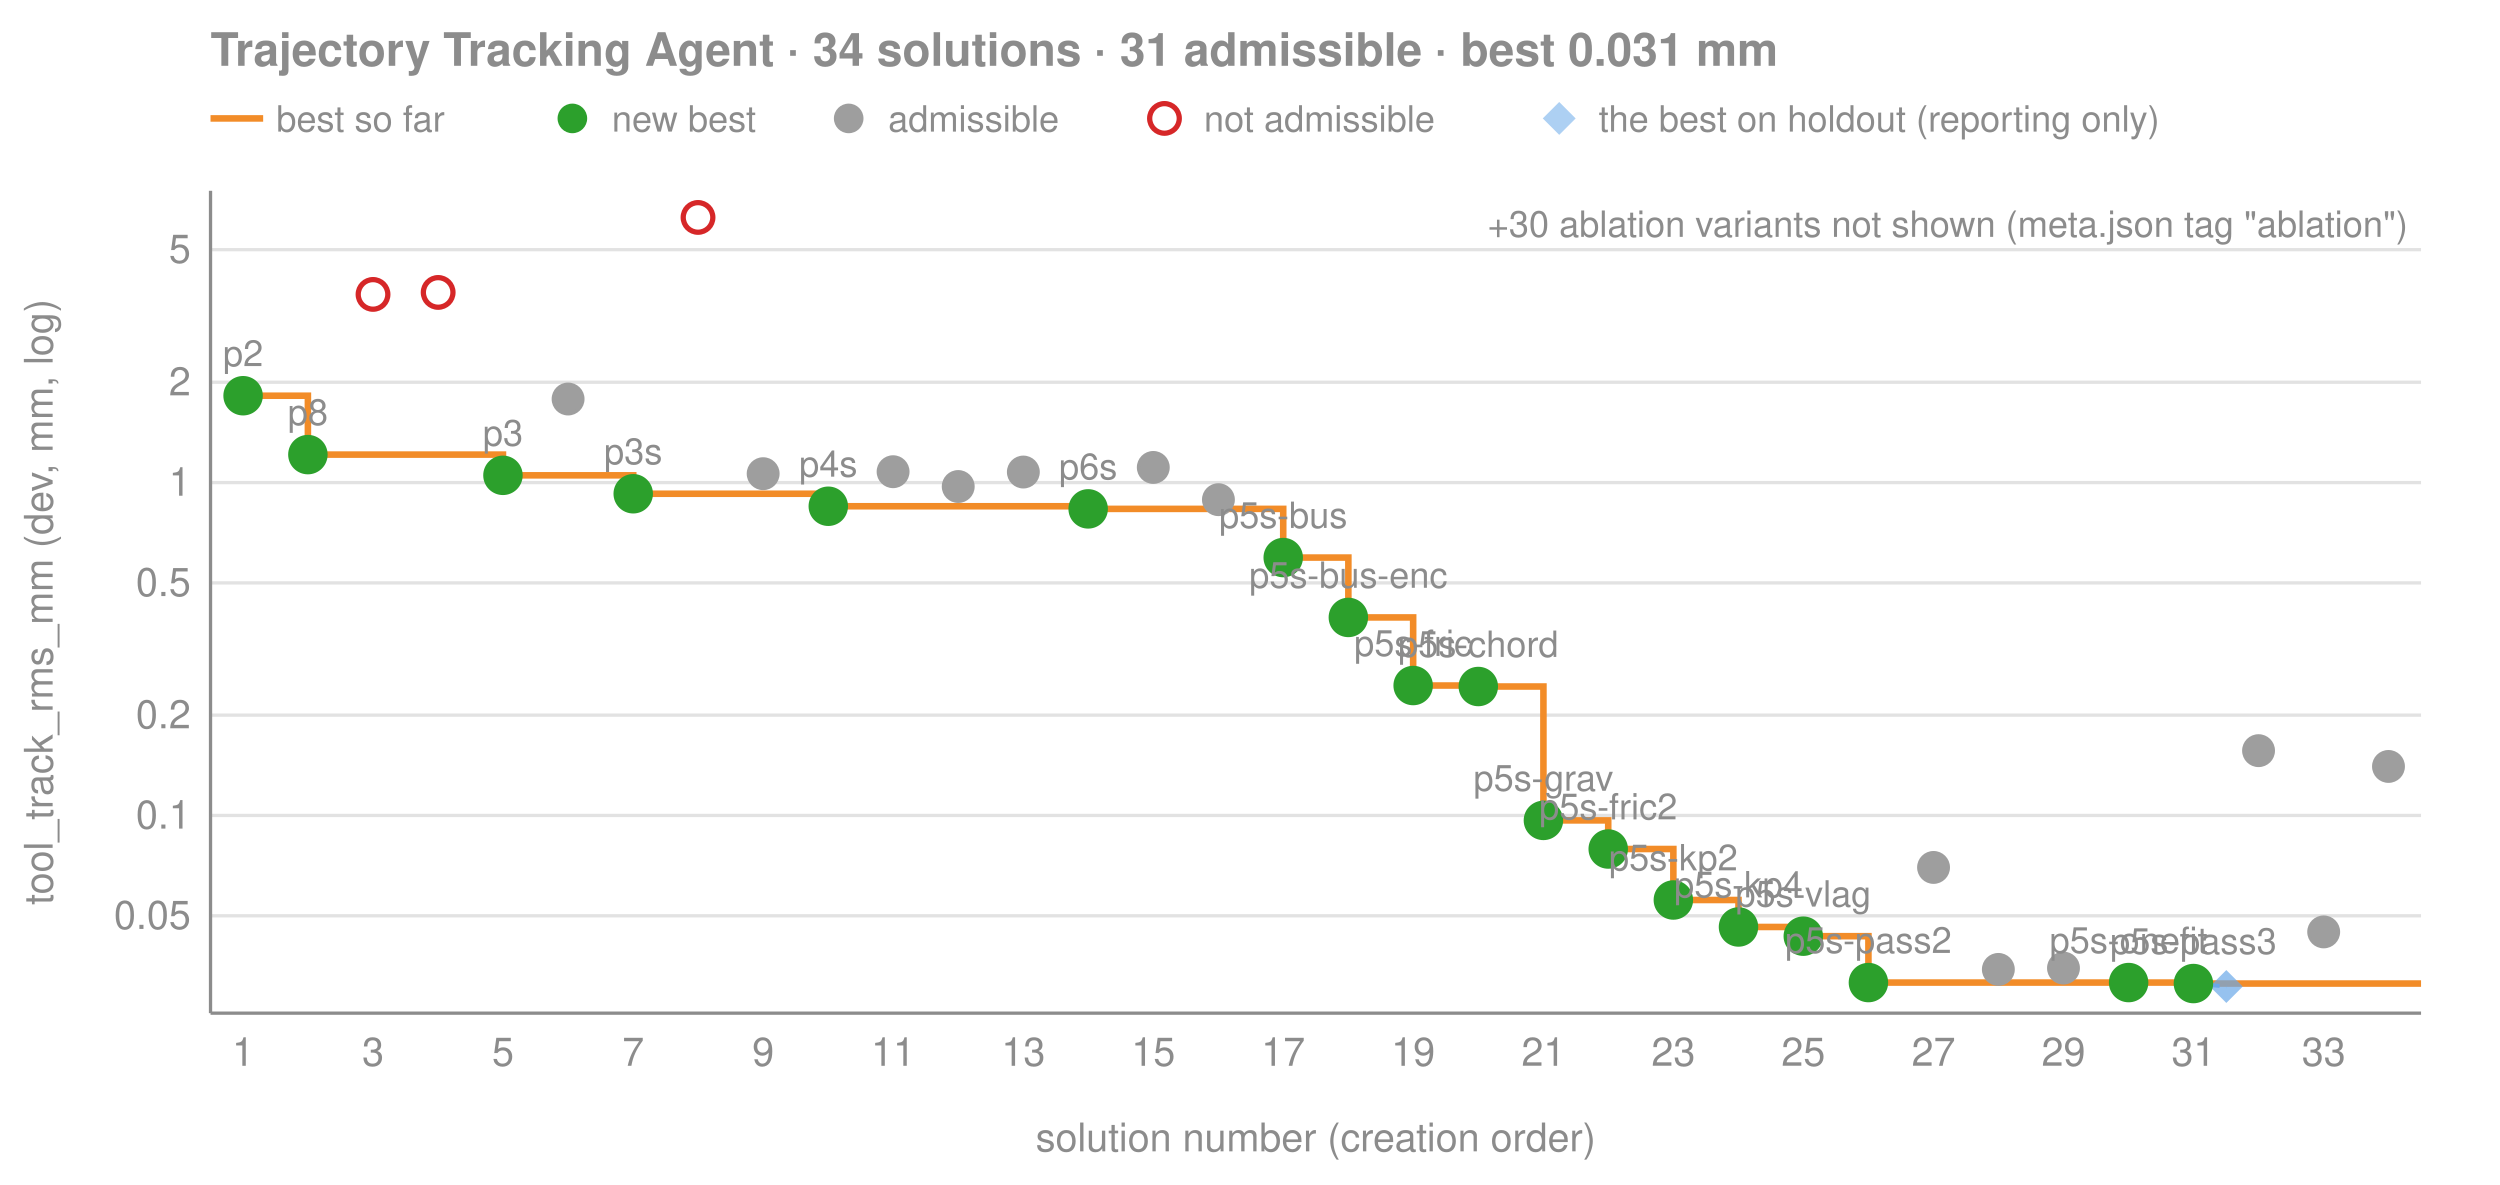
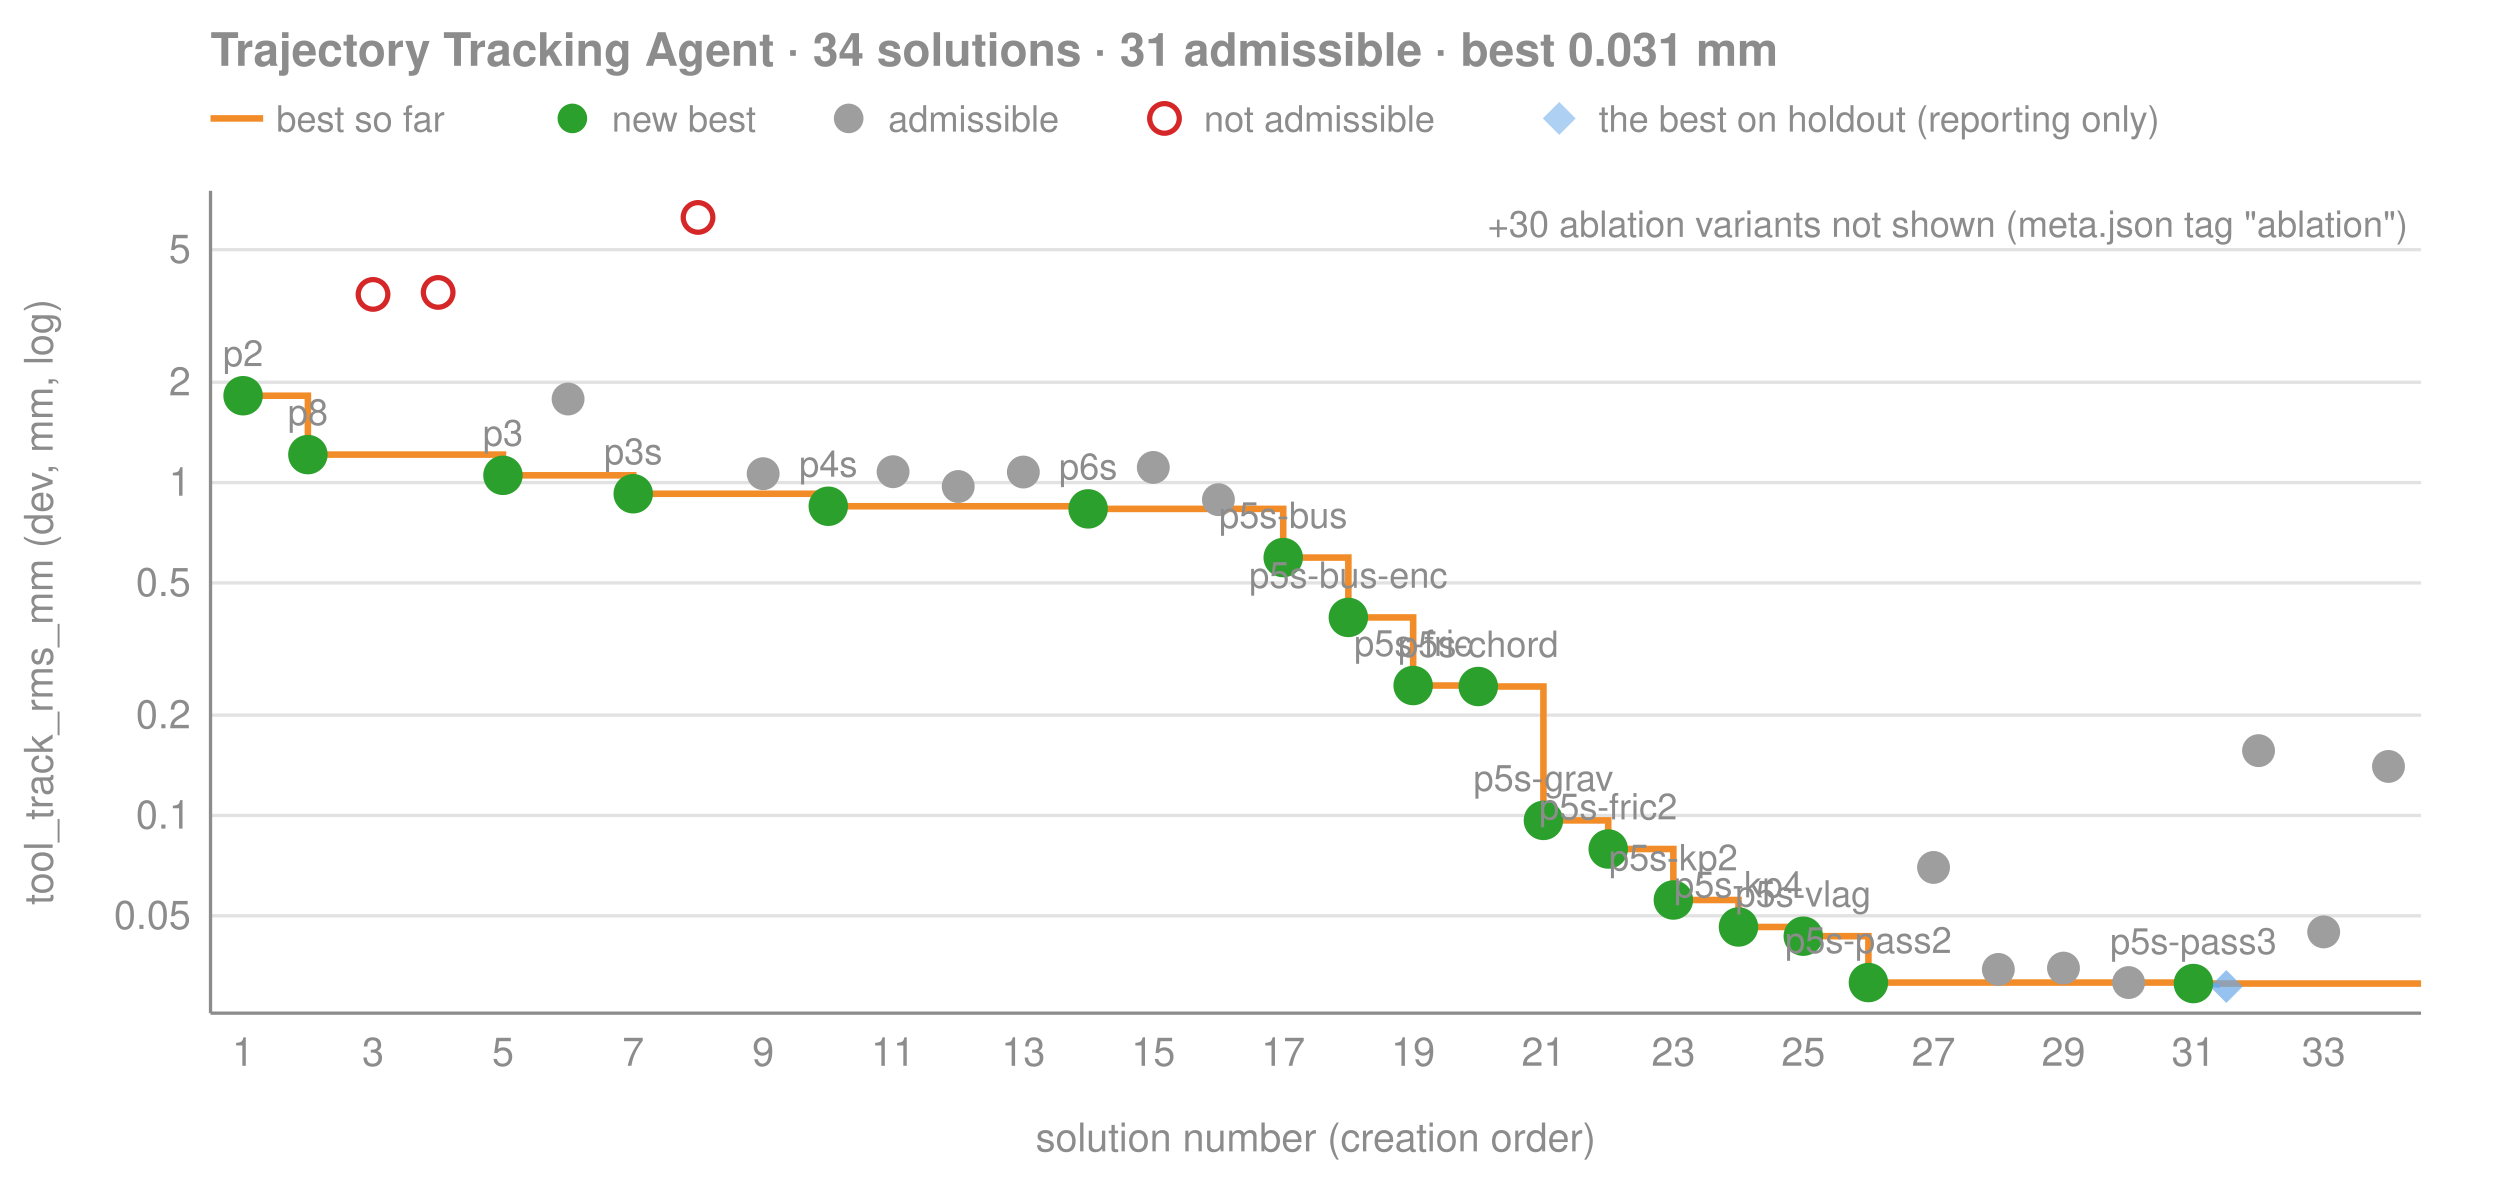
<svg xmlns="http://www.w3.org/2000/svg" width="760" height="360" viewBox="0 0 760 360" font-family="system-ui, -apple-system, 'Segoe UI', Helvetica, Arial, sans-serif" font-size="12" role="img" aria-label="Trajectory Tracking Agent · 34 solutions · 31 admissible · best 0.031 mm">
  <text x="64" y="20" fill="#8c8c8c" font-size="14" font-weight="600">Trajectory Tracking Agent · 34 solutions · 31 admissible · best 0.031 mm</text>
  <text x="732" y="72" fill="#8c8c8c" font-size="11" text-anchor="end">+30 ablation variants not shown (meta.json tag "ablation")</text>
  <g stroke="#8c8c8c" stroke-opacity="0.25" stroke-width="1">
    <line x1="64" x2="736" y1="278.4" y2="278.4" />
    <line x1="64" x2="736" y1="247.9" y2="247.9" />
    <line x1="64" x2="736" y1="217.4" y2="217.4" />
    <line x1="64" x2="736" y1="177.2" y2="177.2" />
    <line x1="64" x2="736" y1="146.7" y2="146.7" />
    <line x1="64" x2="736" y1="116.2" y2="116.2" />
    <line x1="64" x2="736" y1="75.9" y2="75.9" />
  </g>
  <g fill="#8c8c8c" text-anchor="end">
    <text x="58" y="282.4">0.05</text>
    <text x="58" y="251.9">0.1</text>
    <text x="58" y="221.4">0.2</text>
    <text x="58" y="181.2">0.5</text>
    <text x="58" y="150.7">1</text>
    <text x="58" y="120.2">2</text>
    <text x="58" y="79.9">5</text>
  </g>
  <g stroke="#8c8c8c" stroke-width="1">
    <line x1="64" x2="64" y1="58" y2="308" />
    <line x1="64" x2="736" y1="308" y2="308" />
  </g>
  <g fill="#8c8c8c" text-anchor="middle">
    <text x="73.9" y="324">1</text>
    <text x="113.4" y="324">3</text>
    <text x="152.9" y="324">5</text>
    <text x="192.5" y="324">7</text>
    <text x="232.0" y="324">9</text>
    <text x="271.5" y="324">11</text>
    <text x="311.1" y="324">13</text>
    <text x="350.6" y="324">15</text>
    <text x="390.1" y="324">17</text>
    <text x="429.6" y="324">19</text>
    <text x="469.2" y="324">21</text>
    <text x="508.7" y="324">23</text>
    <text x="548.2" y="324">25</text>
    <text x="587.8" y="324">27</text>
    <text x="627.3" y="324">29</text>
    <text x="666.8" y="324">31</text>
    <text x="706.4" y="324">33</text>
  </g>
  <text x="400.0" y="350" fill="#8c8c8c" text-anchor="middle">solution number (creation order)</text>
  <text transform="translate(16 183.0) rotate(-90)" fill="#8c8c8c" text-anchor="middle">tool_track_rms_mm (dev, mm, log)</text>
-   <path d="M73.9,120.3H93.6V138.2H152.9V144.5H192.5V150.1H251.8V153.9H330.8V154.7H390.1V169.5H409.9V187.7H429.6V208.4H449.4V208.7H469.2V249.4H488.9V258.1H508.7V273.6H528.5V281.8H548.2V284.6H568.0V298.7H647.1V298.7H666.8V299.0H736.0" fill="none" stroke="#f28c28" stroke-width="2" />
+   <path d="M73.9,120.3H93.6V138.2H152.9V144.5H192.5V150.1H251.8V153.9H330.8V154.7H390.1V169.5H409.9V187.7H429.6V208.4H449.4V208.7H469.2V249.4H488.9V258.1H508.7V273.6H528.5V281.8H548.2V284.6H568.0V298.7H666.8V299.0H736.0" fill="none" stroke="#f28c28" stroke-width="2" />
  <g>
    <line x1="666.8" y1="299.0" x2="676.8" y2="299.9" stroke="#6aa9e9" stroke-width="1.2" stroke-dasharray="3 2" />
    <path d="M676.8,294.9l5,5l-5,5l-5,-5z" fill="#6aa9e9" fill-opacity="0.7" />
  </g>
  <circle cx="73.9" cy="120.3" r="5.5" fill="#2ca02c" stroke="#2ca02c" />
  <text x="73.9" y="111.3" fill="#8c8c8c" text-anchor="middle" font-size="11">p2</text>
  <circle cx="93.6" cy="138.2" r="5.5" fill="#2ca02c" stroke="#2ca02c" />
  <text x="93.6" y="129.2" fill="#8c8c8c" text-anchor="middle" font-size="11">p8</text>
  <circle cx="113.4" cy="89.5" r="4.5" fill="none" stroke="#d62728" stroke-width="1.6" />
  <circle cx="133.2" cy="88.9" r="4.5" fill="none" stroke="#d62728" stroke-width="1.6" />
  <circle cx="152.9" cy="144.5" r="5.5" fill="#2ca02c" stroke="#2ca02c" />
  <text x="152.9" y="135.5" fill="#8c8c8c" text-anchor="middle" font-size="11">p3</text>
  <circle cx="172.7" cy="121.3" r="4.5" fill="#9e9e9e" stroke="#9e9e9e" />
  <circle cx="192.5" cy="150.1" r="5.5" fill="#2ca02c" stroke="#2ca02c" />
  <text x="192.5" y="141.1" fill="#8c8c8c" text-anchor="middle" font-size="11">p3s</text>
  <circle cx="212.2" cy="66.1" r="4.5" fill="none" stroke="#d62728" stroke-width="1.6" />
  <circle cx="232.0" cy="144.0" r="4.5" fill="#9e9e9e" stroke="#9e9e9e" />
  <circle cx="251.8" cy="153.9" r="5.5" fill="#2ca02c" stroke="#2ca02c" />
  <text x="251.8" y="144.9" fill="#8c8c8c" text-anchor="middle" font-size="11">p4s</text>
  <circle cx="271.5" cy="143.4" r="4.5" fill="#9e9e9e" stroke="#9e9e9e" />
  <circle cx="291.3" cy="147.9" r="4.5" fill="#9e9e9e" stroke="#9e9e9e" />
  <circle cx="311.1" cy="143.5" r="4.5" fill="#9e9e9e" stroke="#9e9e9e" />
  <circle cx="330.8" cy="154.7" r="5.5" fill="#2ca02c" stroke="#2ca02c" />
  <text x="330.8" y="145.7" fill="#8c8c8c" text-anchor="middle" font-size="11">p6s</text>
  <circle cx="350.6" cy="142.1" r="4.5" fill="#9e9e9e" stroke="#9e9e9e" />
  <circle cx="370.4" cy="151.9" r="4.5" fill="#9e9e9e" stroke="#9e9e9e" />
  <circle cx="390.1" cy="169.5" r="5.5" fill="#2ca02c" stroke="#2ca02c" />
  <text x="390.1" y="160.5" fill="#8c8c8c" text-anchor="middle" font-size="11">p5s-bus</text>
  <circle cx="409.9" cy="187.7" r="5.5" fill="#2ca02c" stroke="#2ca02c" />
  <text x="409.9" y="178.7" fill="#8c8c8c" text-anchor="middle" font-size="11">p5s-bus-enc</text>
  <circle cx="429.6" cy="208.4" r="5.5" fill="#2ca02c" stroke="#2ca02c" />
  <text x="429.6" y="199.4" fill="#8c8c8c" text-anchor="middle" font-size="11">p5s-fric</text>
  <circle cx="449.4" cy="208.7" r="5.5" fill="#2ca02c" stroke="#2ca02c" />
  <text x="449.4" y="199.7" fill="#8c8c8c" text-anchor="middle" font-size="11">p5s-chord</text>
  <circle cx="469.2" cy="249.4" r="5.5" fill="#2ca02c" stroke="#2ca02c" />
  <text x="469.2" y="240.4" fill="#8c8c8c" text-anchor="middle" font-size="11">p5s-grav</text>
  <circle cx="488.9" cy="258.1" r="5.5" fill="#2ca02c" stroke="#2ca02c" />
  <text x="488.9" y="249.1" fill="#8c8c8c" text-anchor="middle" font-size="11">p5s-fric2</text>
  <circle cx="508.7" cy="273.6" r="5.5" fill="#2ca02c" stroke="#2ca02c" />
  <text x="508.7" y="264.6" fill="#8c8c8c" text-anchor="middle" font-size="11">p5s-kp2</text>
  <circle cx="528.5" cy="281.8" r="5.5" fill="#2ca02c" stroke="#2ca02c" />
  <text x="528.5" y="272.8" fill="#8c8c8c" text-anchor="middle" font-size="11">p5s-kp4</text>
  <circle cx="548.2" cy="284.6" r="5.5" fill="#2ca02c" stroke="#2ca02c" />
  <text x="548.2" y="275.6" fill="#8c8c8c" text-anchor="middle" font-size="11">p5s-vlag</text>
  <circle cx="568.0" cy="298.7" r="5.5" fill="#2ca02c" stroke="#2ca02c" />
  <text x="568.0" y="289.7" fill="#8c8c8c" text-anchor="middle" font-size="11">p5s-pass2</text>
  <circle cx="587.8" cy="263.7" r="4.5" fill="#9e9e9e" stroke="#9e9e9e" />
  <circle cx="607.5" cy="294.7" r="4.5" fill="#9e9e9e" stroke="#9e9e9e" />
  <circle cx="627.3" cy="294.3" r="4.5" fill="#9e9e9e" stroke="#9e9e9e" />
-   <circle cx="647.1" cy="298.7" r="5.5" fill="#2ca02c" stroke="#2ca02c" />
-   <text x="647.1" y="289.7" fill="#8c8c8c" text-anchor="middle" font-size="11">p5s-onefit</text>
+   <circle cx="647.1" cy="298.7" r="4.5" fill="#9e9e9e" stroke="#9e9e9e" />
  <circle cx="666.8" cy="299.0" r="5.5" fill="#2ca02c" stroke="#2ca02c" />
  <text x="666.8" y="290.0" fill="#8c8c8c" text-anchor="middle" font-size="11">p5s-pass3</text>
  <circle cx="686.6" cy="228.2" r="4.5" fill="#9e9e9e" stroke="#9e9e9e" />
  <circle cx="706.4" cy="283.3" r="4.5" fill="#9e9e9e" stroke="#9e9e9e" />
  <circle cx="726.1" cy="233.0" r="4.5" fill="#9e9e9e" stroke="#9e9e9e" />
  <line x1="64" x2="80" y1="36" y2="36" stroke="#f28c28" stroke-width="2" />
  <text x="84" y="40" fill="#8c8c8c" font-size="11">best so far</text>
  <circle cx="174" cy="36" r="4.5" fill="#2ca02c" />
  <text x="186" y="40" fill="#8c8c8c" font-size="11">new best</text>
  <circle cx="258" cy="36" r="4.5" fill="#9e9e9e" />
  <text x="270" y="40" fill="#8c8c8c" font-size="11">admissible</text>
  <circle cx="354" cy="36" r="4.5" fill="none" stroke="#d62728" stroke-width="1.6" />
  <text x="366" y="40" fill="#8c8c8c" font-size="11">not admissible</text>
  <path d="M474,31l5,5l-5,5l-5,-5z" fill="#6aa9e9" fill-opacity="0.55" />
  <text x="486" y="40" fill="#8c8c8c" font-size="11">the best on holdout (reporting only)</text>
</svg>
